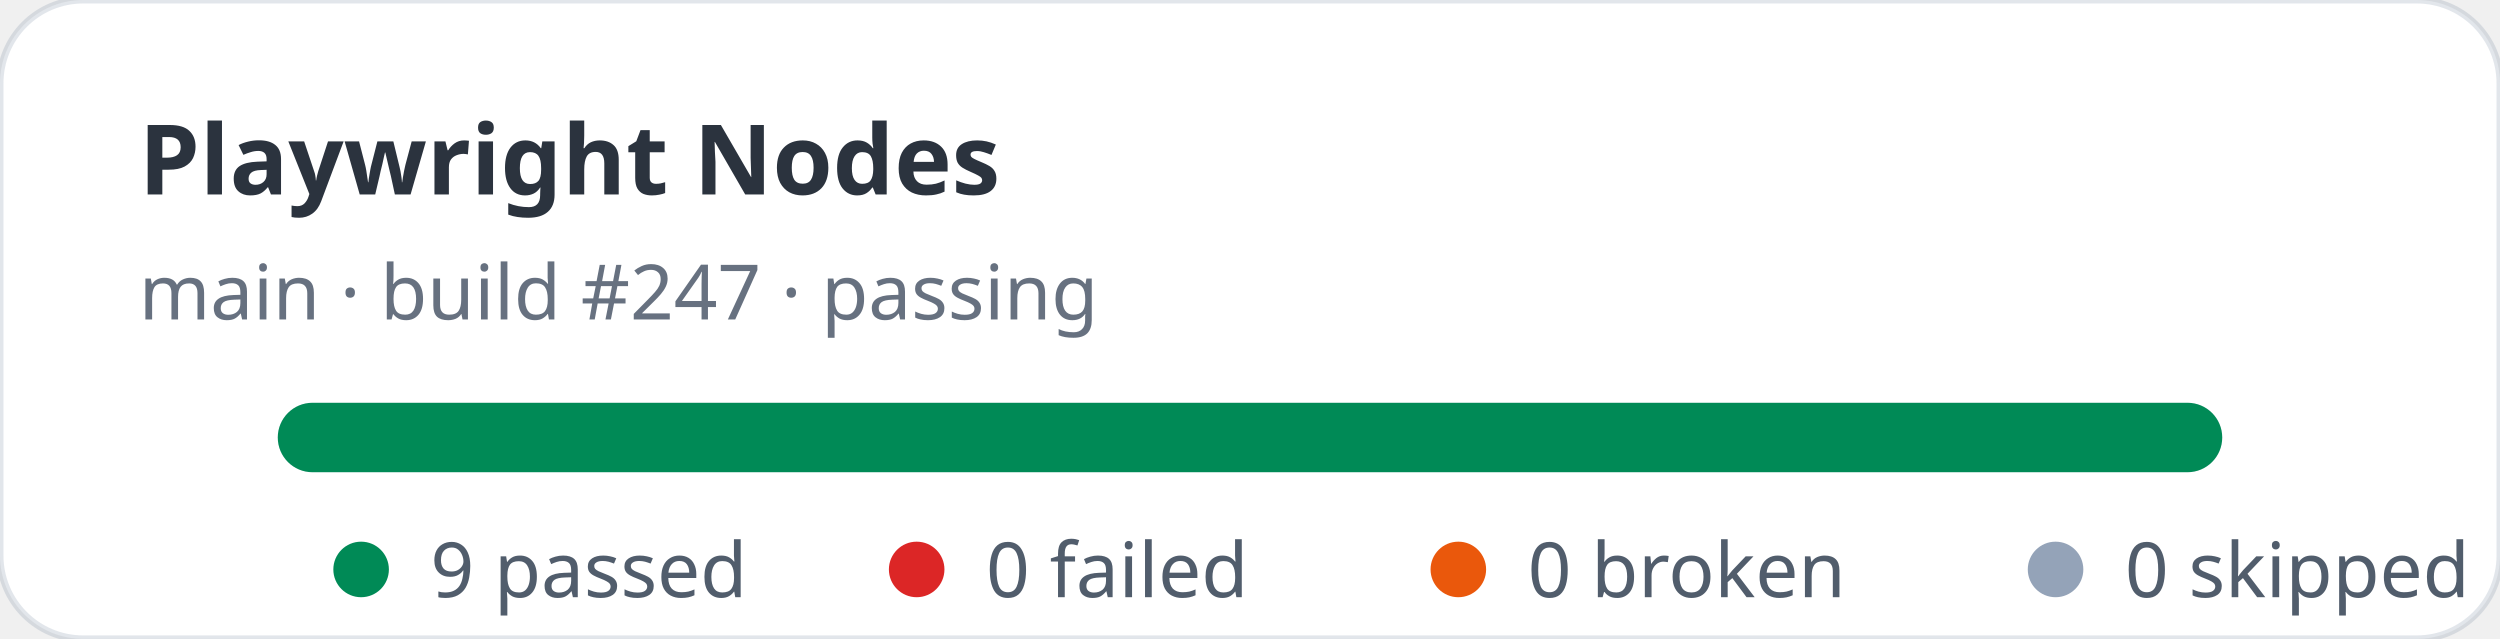
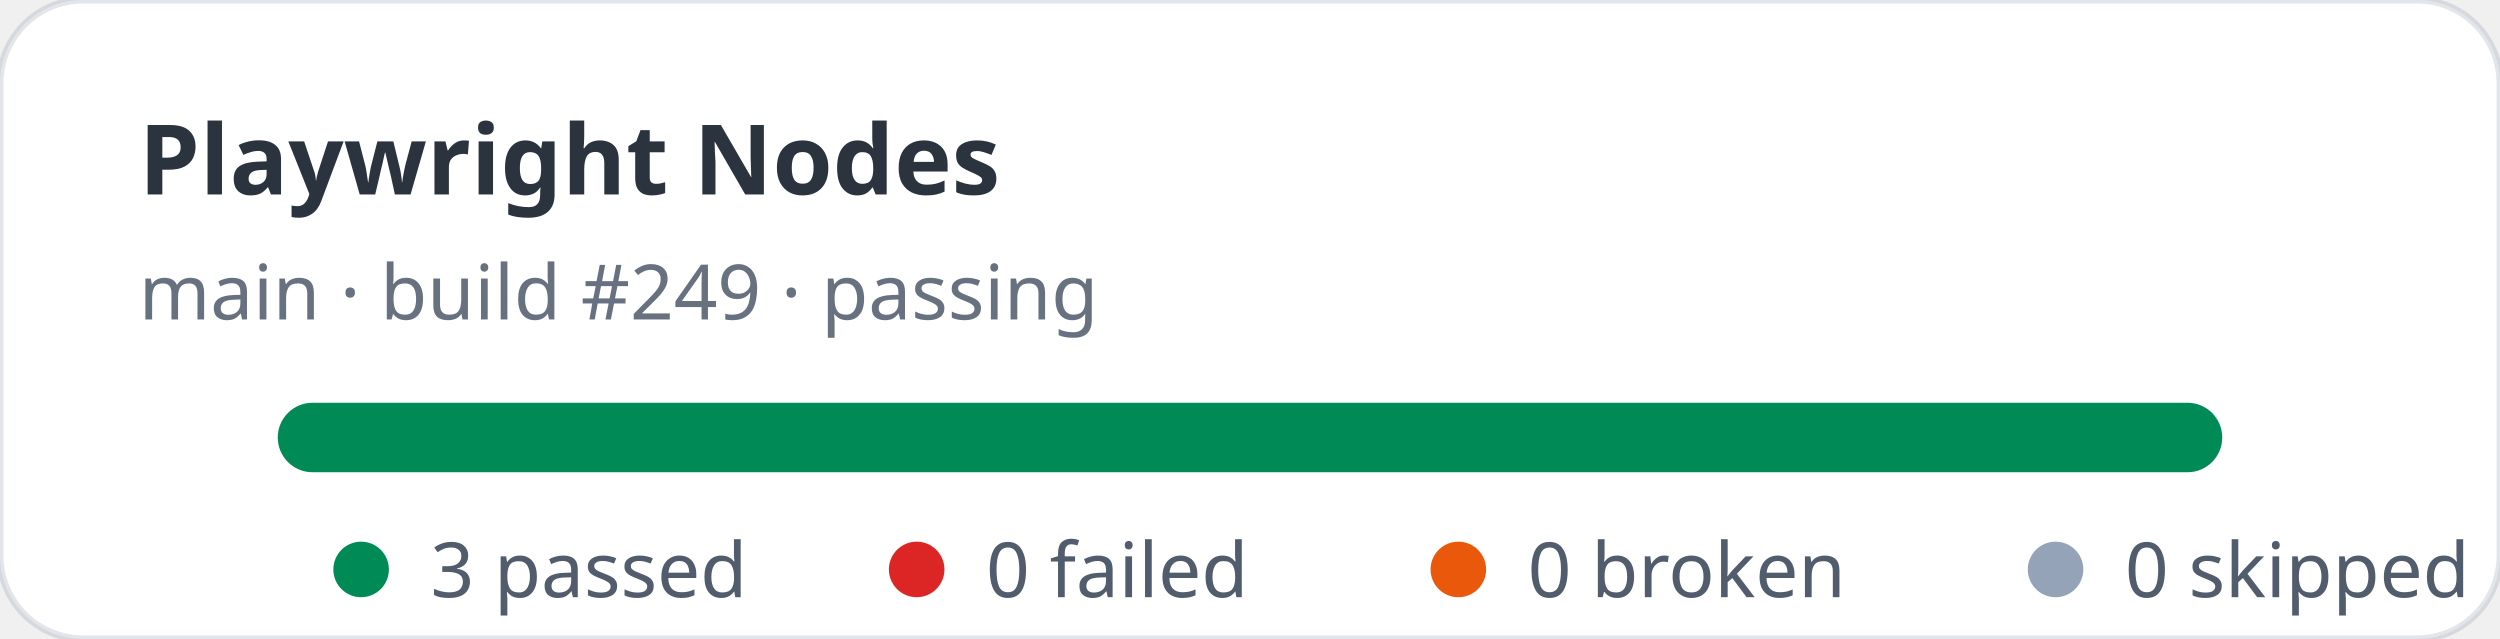
- <svg xmlns="http://www.w3.org/2000/svg" width="360" height="92" viewBox="0 0 360 92" role="img" aria-label="Playwright Nodes stats: 9 passed, 0 failed">
+ <svg xmlns="http://www.w3.org/2000/svg" width="360" height="92" viewBox="0 0 360 92" role="img" aria-label="Playwright Nodes stats: 3 passed, 0 failed">
  <rect width="360" height="92" rx="12" fill="#ffffff" stroke="rgba(11,48,86,0.12)" />
  <text x="20" y="28" fill="rgba(1,10,24,0.83)" font-family="ui-sans-serif,system-ui,sans-serif" font-size="14" font-weight="700">Playwright Nodes</text>
-   <text x="20" y="46" fill="rgba(2,19,44,0.6)" font-family="ui-sans-serif,system-ui,sans-serif" font-size="11">main · build #247 · passing</text>
+   <text x="20" y="46" fill="rgba(2,19,44,0.6)" font-family="ui-sans-serif,system-ui,sans-serif" font-size="11">main · build #249 · passing</text>
  <rect x="40" y="58" width="280" height="10" rx="5" fill="#e2e8f0" />
  <rect x="40" y="58" width="280" height="10" rx="5" fill="#008a56" />
  <g font-family="ui-sans-serif,system-ui,sans-serif" font-size="11" fill="rgba(1,18,40,0.68)">
    <circle cx="52" cy="82" r="4" fill="#008a56" />
-     <text x="62" y="86">9 passed</text>
+     <text x="62" y="86">3 passed</text>
    <circle cx="132" cy="82" r="4" fill="#dc2626" />
    <text x="142" y="86">0 failed</text>
    <circle cx="210" cy="82" r="4" fill="#ea580c" />
    <text x="220" y="86">0 broken</text>
    <circle cx="296" cy="82" r="4" fill="#94a3b8" />
    <text x="306" y="86">0 skipped</text>
  </g>
</svg>
